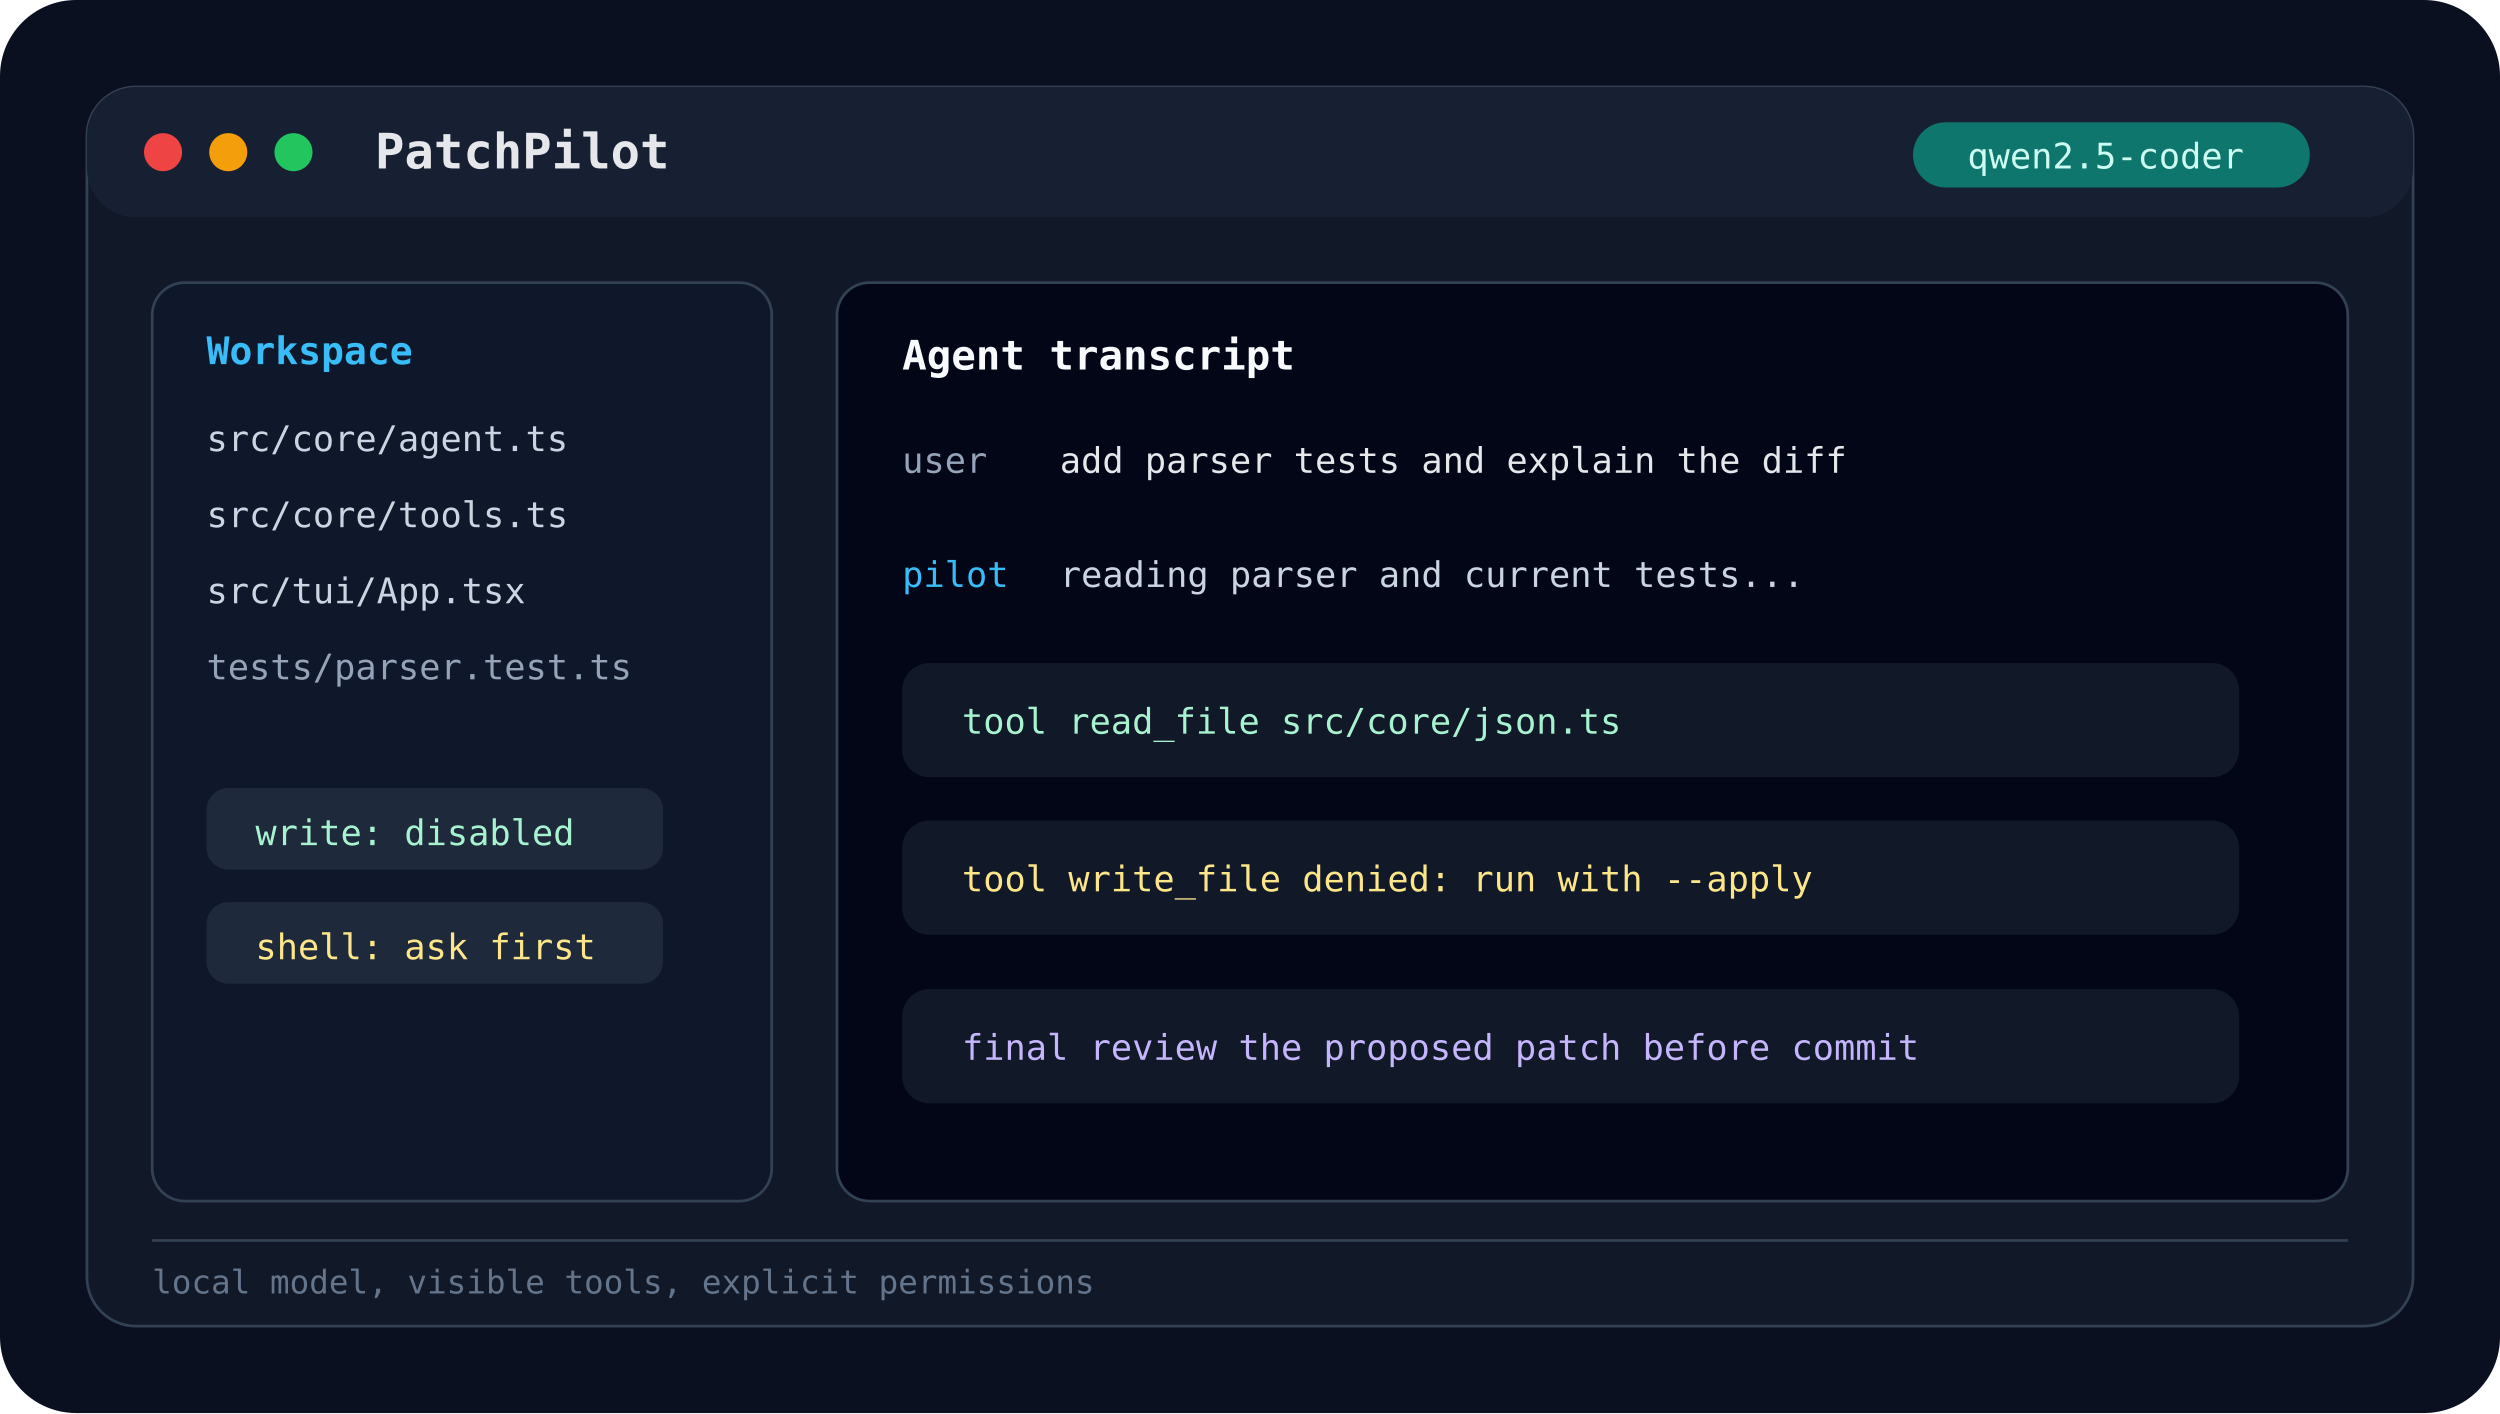
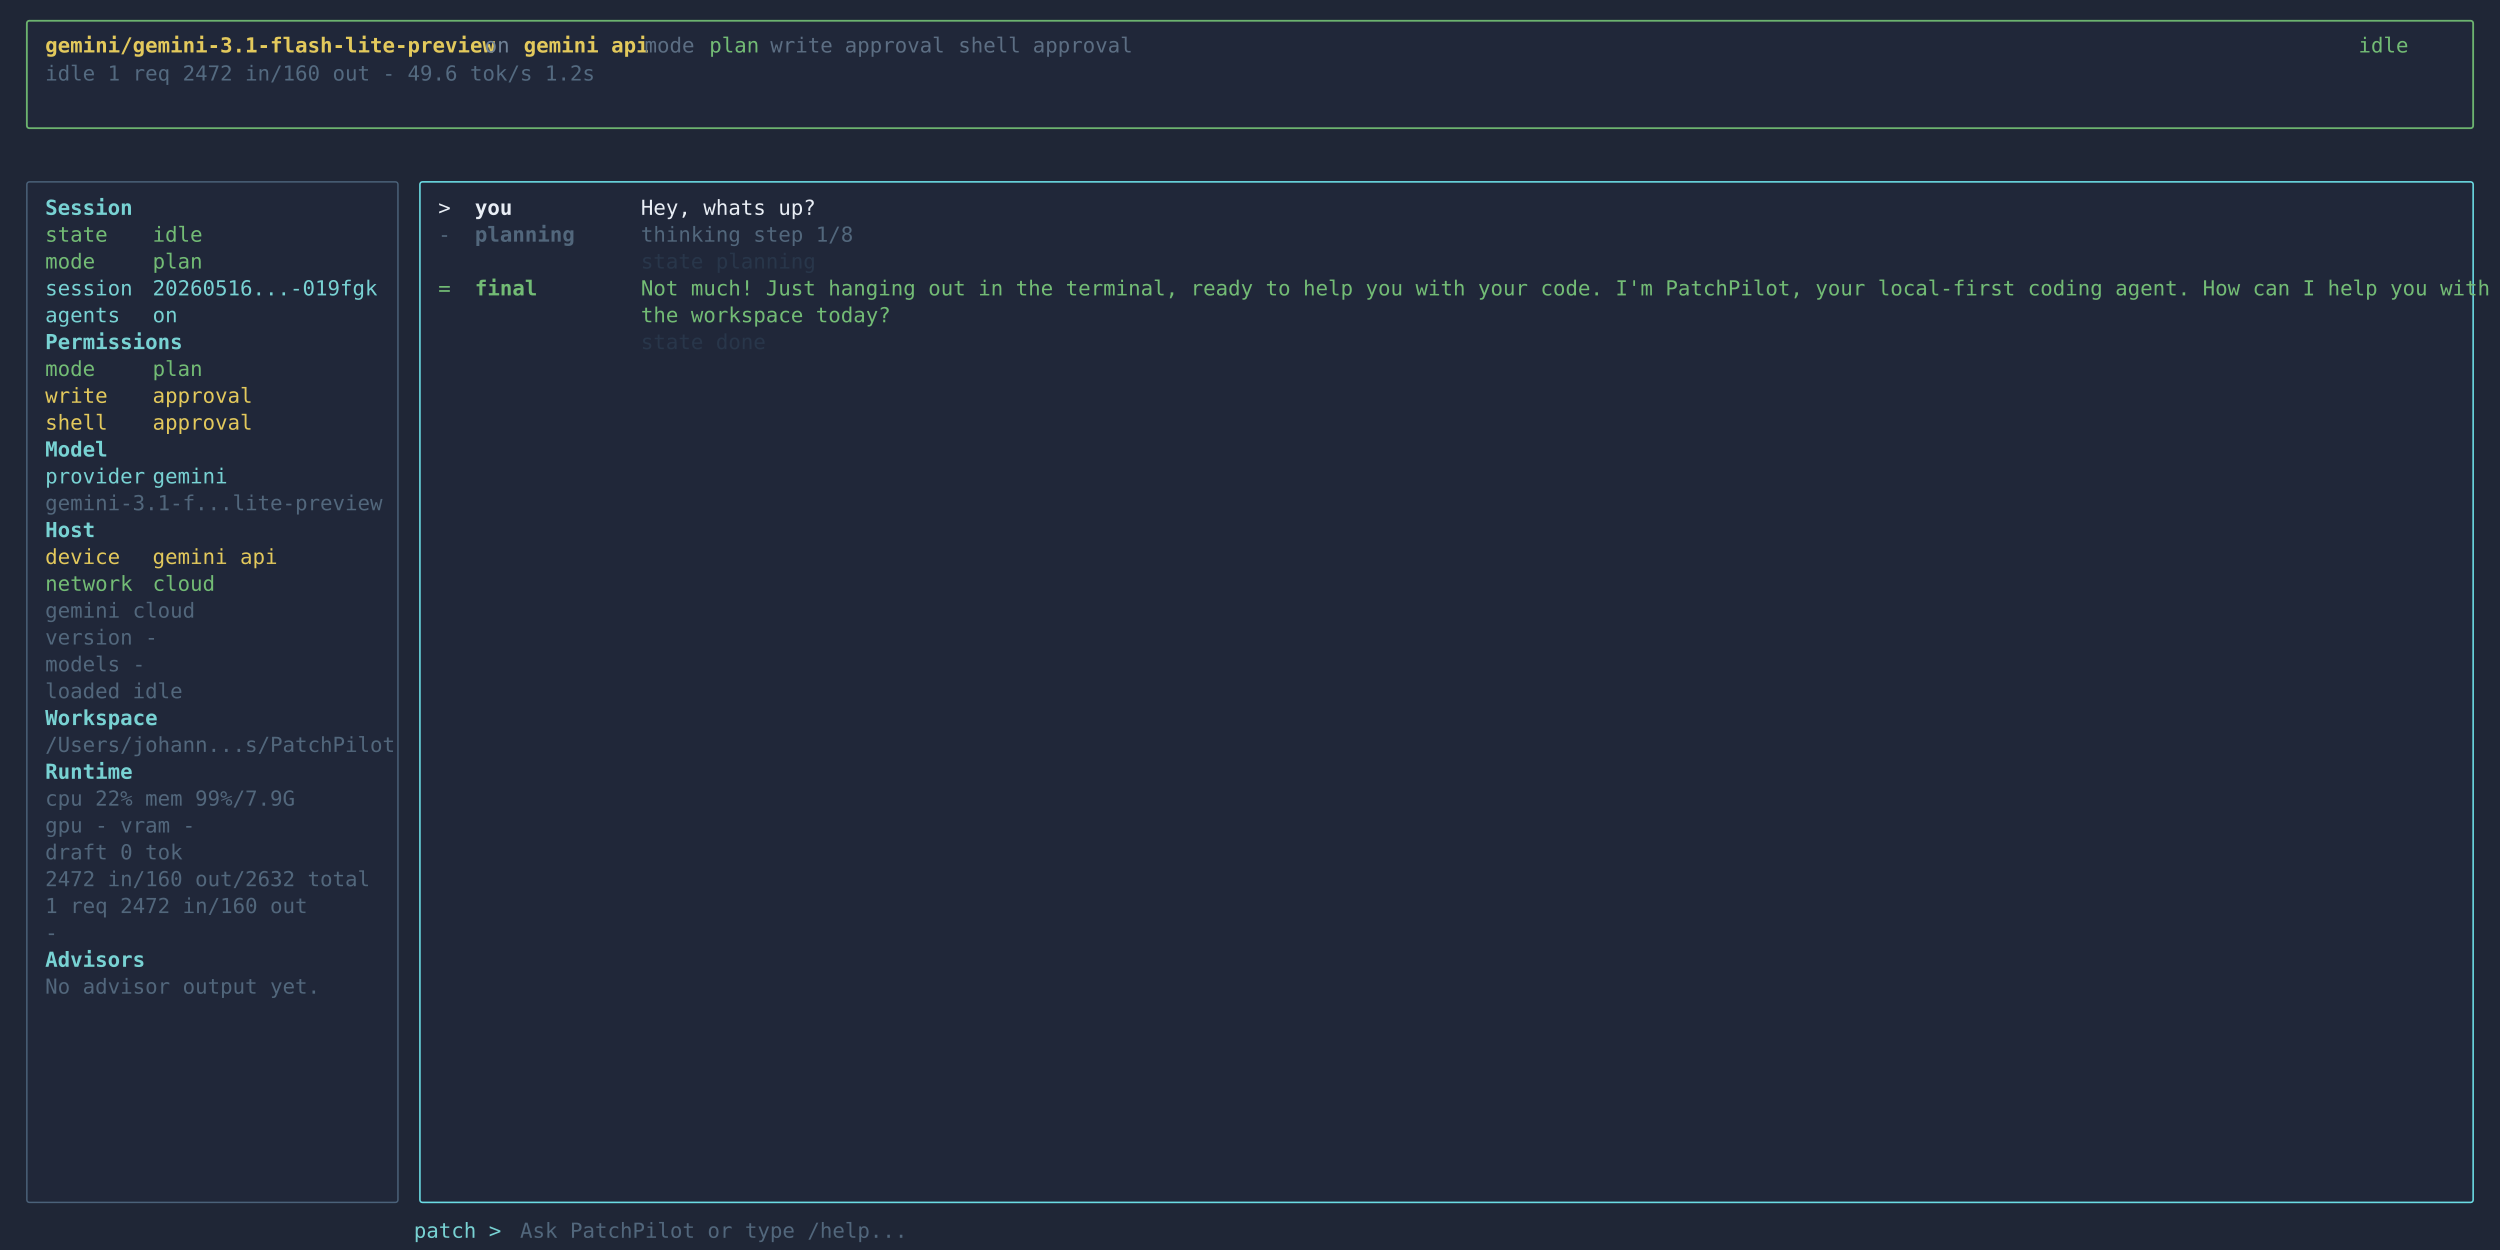
- <svg xmlns="http://www.w3.org/2000/svg" width="920" height="520" viewBox="0 0 920 520" fill="none" role="img" aria-labelledby="title desc">
-   <rect width="920" height="520" rx="28" fill="#0B1020" />
-   <rect x="32" y="32" width="856" height="456" rx="18" fill="#111827" stroke="#334155" />
-   <rect x="32" y="32" width="856" height="48" rx="18" fill="#172033" />
-   <circle cx="60" cy="56" r="7" fill="#EF4444" />
-   <circle cx="84" cy="56" r="7" fill="#F59E0B" />
-   <circle cx="108" cy="56" r="7" fill="#22C55E" />
-   <text x="138" y="62" fill="#E5E7EB" font-family="Consolas, Menlo, monospace" font-size="18" font-weight="700">PatchPilot</text>
-   <rect x="704" y="45" width="146" height="24" rx="12" fill="#0F766E" />
-   <text x="724" y="62" fill="#CCFBF1" font-family="Consolas, Menlo, monospace" font-size="13">qwen2.5-coder</text>
-   <rect x="56" y="104" width="228" height="338" rx="12" fill="#0F172A" stroke="#334155" />
-   <text x="76" y="134" fill="#38BDF8" font-family="Consolas, Menlo, monospace" font-size="14" font-weight="700">Workspace</text>
-   <text x="76" y="166" fill="#CBD5E1" font-family="Consolas, Menlo, monospace" font-size="13">src/core/agent.ts</text>
-   <text x="76" y="194" fill="#CBD5E1" font-family="Consolas, Menlo, monospace" font-size="13">src/core/tools.ts</text>
-   <text x="76" y="222" fill="#CBD5E1" font-family="Consolas, Menlo, monospace" font-size="13">src/tui/App.tsx</text>
-   <text x="76" y="250" fill="#94A3B8" font-family="Consolas, Menlo, monospace" font-size="13">tests/parser.test.ts</text>
-   <rect x="76" y="290" width="168" height="30" rx="8" fill="#1E293B" />
-   <text x="94" y="311" fill="#A7F3D0" font-family="Consolas, Menlo, monospace" font-size="13">write: disabled</text>
-   <rect x="76" y="332" width="168" height="30" rx="8" fill="#1E293B" />
-   <text x="94" y="353" fill="#FDE68A" font-family="Consolas, Menlo, monospace" font-size="13">shell: ask first</text>
-   <rect x="308" y="104" width="556" height="338" rx="12" fill="#020617" stroke="#334155" />
-   <text x="332" y="136" fill="#F8FAFC" font-family="Consolas, Menlo, monospace" font-size="15" font-weight="700">Agent transcript</text>
-   <text x="332" y="174" fill="#94A3B8" font-family="Consolas, Menlo, monospace" font-size="13">user</text>
-   <text x="390" y="174" fill="#E5E7EB" font-family="Consolas, Menlo, monospace" font-size="13">add parser tests and explain the diff</text>
-   <text x="332" y="216" fill="#38BDF8" font-family="Consolas, Menlo, monospace" font-size="13">pilot</text>
-   <text x="390" y="216" fill="#CBD5E1" font-family="Consolas, Menlo, monospace" font-size="13">reading parser and current tests...</text>
-   <rect x="332" y="244" width="492" height="42" rx="10" fill="#111827" />
-   <text x="354" y="270" fill="#A7F3D0" font-family="Consolas, Menlo, monospace" font-size="13">tool read_file src/core/json.ts</text>
-   <rect x="332" y="302" width="492" height="42" rx="10" fill="#111827" />
-   <text x="354" y="328" fill="#FDE68A" font-family="Consolas, Menlo, monospace" font-size="13">tool write_file denied: run with --apply</text>
-   <rect x="332" y="364" width="492" height="42" rx="10" fill="#111827" />
-   <text x="354" y="390" fill="#C4B5FD" font-family="Consolas, Menlo, monospace" font-size="13">final review the proposed patch before commit</text>
-   <rect x="56" y="456" width="808" height="1" fill="#334155" />
-   <text x="56" y="476" fill="#64748B" font-family="Consolas, Menlo, monospace" font-size="12">local model, visible tools, explicit permissions</text>
+ <svg xmlns="http://www.w3.org/2000/svg" width="2048" height="1024" viewBox="0 0 2048 1024" fill="none" role="img" aria-labelledby="title desc">
+   <rect width="2048" height="1024" fill="#1F2636" />
+   <rect x="22" y="17" width="2004" height="88" rx="2" fill="#202739" stroke="#6CB36F" stroke-width="1.5" />
+   <text x="37" y="43" fill="#E3C95C" font-family="SFMono-Regular, Menlo, Consolas, monospace" font-size="17" font-weight="700">gemini/gemini-3.1-flash-lite-preview</text>
+   <text x="397" y="43" fill="#708296" font-family="SFMono-Regular, Menlo, Consolas, monospace" font-size="17">on</text>
+   <text x="429" y="43" fill="#E3C95C" font-family="SFMono-Regular, Menlo, Consolas, monospace" font-size="17" font-weight="700">gemini api</text>
+   <text x="528" y="43" fill="#5C6E83" font-family="SFMono-Regular, Menlo, Consolas, monospace" font-size="17">mode</text>
+   <text x="581" y="43" fill="#73BC75" font-family="SFMono-Regular, Menlo, Consolas, monospace" font-size="17">plan</text>
+   <text x="631" y="43" fill="#5C6E83" font-family="SFMono-Regular, Menlo, Consolas, monospace" font-size="17">write</text>
+   <text x="692" y="43" fill="#5C6E83" font-family="SFMono-Regular, Menlo, Consolas, monospace" font-size="17">approval</text>
+   <text x="785" y="43" fill="#5C6E83" font-family="SFMono-Regular, Menlo, Consolas, monospace" font-size="17">shell</text>
+   <text x="846" y="43" fill="#5C6E83" font-family="SFMono-Regular, Menlo, Consolas, monospace" font-size="17">approval</text>
+   <text x="1973" y="43" fill="#73BC75" font-family="SFMono-Regular, Menlo, Consolas, monospace" font-size="17" text-anchor="end">idle</text>
+   <text x="37" y="66" fill="#546A80" font-family="SFMono-Regular, Menlo, Consolas, monospace" font-size="17">idle  1 req 2472 in/160 out  -  49.6 tok/s 1.2s</text>
+   <rect x="22" y="149" width="304" height="836" rx="2" fill="#202739" stroke="#4B627A" stroke-width="1.2" />
+   <text x="37" y="176" fill="#78D2D3" font-family="SFMono-Regular, Menlo, Consolas, monospace" font-size="17" font-weight="700">Session</text>
+   <text x="37" y="198" fill="#73BC75" font-family="SFMono-Regular, Menlo, Consolas, monospace" font-size="17">state</text>
+   <text x="125" y="198" fill="#73BC75" font-family="SFMono-Regular, Menlo, Consolas, monospace" font-size="17">idle</text>
+   <text x="37" y="220" fill="#73BC75" font-family="SFMono-Regular, Menlo, Consolas, monospace" font-size="17">mode</text>
+   <text x="125" y="220" fill="#73BC75" font-family="SFMono-Regular, Menlo, Consolas, monospace" font-size="17">plan</text>
+   <text x="37" y="242" fill="#78D2D3" font-family="SFMono-Regular, Menlo, Consolas, monospace" font-size="17">session</text>
+   <text x="125" y="242" fill="#78D2D3" font-family="SFMono-Regular, Menlo, Consolas, monospace" font-size="17">20260516...-019fgk</text>
+   <text x="37" y="264" fill="#78D2D3" font-family="SFMono-Regular, Menlo, Consolas, monospace" font-size="17">agents</text>
+   <text x="125" y="264" fill="#78D2D3" font-family="SFMono-Regular, Menlo, Consolas, monospace" font-size="17">on</text>
+   <text x="37" y="286" fill="#78D2D3" font-family="SFMono-Regular, Menlo, Consolas, monospace" font-size="17" font-weight="700">Permissions</text>
+   <text x="37" y="308" fill="#73BC75" font-family="SFMono-Regular, Menlo, Consolas, monospace" font-size="17">mode</text>
+   <text x="125" y="308" fill="#73BC75" font-family="SFMono-Regular, Menlo, Consolas, monospace" font-size="17">plan</text>
+   <text x="37" y="330" fill="#E3C95C" font-family="SFMono-Regular, Menlo, Consolas, monospace" font-size="17">write</text>
+   <text x="125" y="330" fill="#E3C95C" font-family="SFMono-Regular, Menlo, Consolas, monospace" font-size="17">approval</text>
+   <text x="37" y="352" fill="#E3C95C" font-family="SFMono-Regular, Menlo, Consolas, monospace" font-size="17">shell</text>
+   <text x="125" y="352" fill="#E3C95C" font-family="SFMono-Regular, Menlo, Consolas, monospace" font-size="17">approval</text>
+   <text x="37" y="374" fill="#78D2D3" font-family="SFMono-Regular, Menlo, Consolas, monospace" font-size="17" font-weight="700">Model</text>
+   <text x="37" y="396" fill="#78D2D3" font-family="SFMono-Regular, Menlo, Consolas, monospace" font-size="17">provider</text>
+   <text x="125" y="396" fill="#78D2D3" font-family="SFMono-Regular, Menlo, Consolas, monospace" font-size="17">gemini</text>
+   <text x="37" y="418" fill="#52677C" font-family="SFMono-Regular, Menlo, Consolas, monospace" font-size="17">gemini-3.1-f...lite-preview</text>
+   <text x="37" y="440" fill="#78D2D3" font-family="SFMono-Regular, Menlo, Consolas, monospace" font-size="17" font-weight="700">Host</text>
+   <text x="37" y="462" fill="#E3C95C" font-family="SFMono-Regular, Menlo, Consolas, monospace" font-size="17">device</text>
+   <text x="125" y="462" fill="#E3C95C" font-family="SFMono-Regular, Menlo, Consolas, monospace" font-size="17">gemini api</text>
+   <text x="37" y="484" fill="#73BC75" font-family="SFMono-Regular, Menlo, Consolas, monospace" font-size="17">network</text>
+   <text x="125" y="484" fill="#73BC75" font-family="SFMono-Regular, Menlo, Consolas, monospace" font-size="17">cloud</text>
+   <text x="37" y="506" fill="#52677C" font-family="SFMono-Regular, Menlo, Consolas, monospace" font-size="17">gemini cloud</text>
+   <text x="37" y="528" fill="#52677C" font-family="SFMono-Regular, Menlo, Consolas, monospace" font-size="17">version -</text>
+   <text x="37" y="550" fill="#52677C" font-family="SFMono-Regular, Menlo, Consolas, monospace" font-size="17">models  -</text>
+   <text x="37" y="572" fill="#52677C" font-family="SFMono-Regular, Menlo, Consolas, monospace" font-size="17">loaded  idle</text>
+   <text x="37" y="594" fill="#78D2D3" font-family="SFMono-Regular, Menlo, Consolas, monospace" font-size="17" font-weight="700">Workspace</text>
+   <text x="37" y="616" fill="#52677C" font-family="SFMono-Regular, Menlo, Consolas, monospace" font-size="17">/Users/johann...s/PatchPilot</text>
+   <text x="37" y="638" fill="#78D2D3" font-family="SFMono-Regular, Menlo, Consolas, monospace" font-size="17" font-weight="700">Runtime</text>
+   <text x="37" y="660" fill="#52677C" font-family="SFMono-Regular, Menlo, Consolas, monospace" font-size="17">cpu 22%  mem 99%/7.9G</text>
+   <text x="37" y="682" fill="#52677C" font-family="SFMono-Regular, Menlo, Consolas, monospace" font-size="17">gpu -  vram -</text>
+   <text x="37" y="704" fill="#52677C" font-family="SFMono-Regular, Menlo, Consolas, monospace" font-size="17">draft 0 tok</text>
+   <text x="37" y="726" fill="#52677C" font-family="SFMono-Regular, Menlo, Consolas, monospace" font-size="17">2472 in/160 out/2632 total</text>
+   <text x="37" y="748" fill="#52677C" font-family="SFMono-Regular, Menlo, Consolas, monospace" font-size="17">1 req 2472 in/160 out</text>
+   <text x="37" y="770" fill="#52677C" font-family="SFMono-Regular, Menlo, Consolas, monospace" font-size="17">-</text>
+   <text x="37" y="792" fill="#78D2D3" font-family="SFMono-Regular, Menlo, Consolas, monospace" font-size="17" font-weight="700">Advisors</text>
+   <text x="37" y="814" fill="#52677C" font-family="SFMono-Regular, Menlo, Consolas, monospace" font-size="17">No advisor output yet.</text>
+   <rect x="344" y="149" width="1682" height="836" rx="2" fill="#202739" stroke="#6BDCE4" stroke-width="1.3" />
+   <text x="359" y="176" fill="#E9EEF5" font-family="SFMono-Regular, Menlo, Consolas, monospace" font-size="17">&gt;</text>
+   <text x="389" y="176" fill="#E9EEF5" font-family="SFMono-Regular, Menlo, Consolas, monospace" font-size="17" font-weight="700">you</text>
+   <text x="525" y="176" fill="#E9EEF5" font-family="SFMono-Regular, Menlo, Consolas, monospace" font-size="17">Hey, whats up?</text>
+   <text x="359" y="198" fill="#52677C" font-family="SFMono-Regular, Menlo, Consolas, monospace" font-size="17">-</text>
+   <text x="389" y="198" fill="#52677C" font-family="SFMono-Regular, Menlo, Consolas, monospace" font-size="17" font-weight="700">planning</text>
+   <text x="525" y="198" fill="#52677C" font-family="SFMono-Regular, Menlo, Consolas, monospace" font-size="17">thinking step 1/8</text>
+   <text x="525" y="220" fill="#28364A" font-family="SFMono-Regular, Menlo, Consolas, monospace" font-size="17">state planning</text>
+   <text x="359" y="242" fill="#73BC75" font-family="SFMono-Regular, Menlo, Consolas, monospace" font-size="17">=</text>
+   <text x="389" y="242" fill="#73BC75" font-family="SFMono-Regular, Menlo, Consolas, monospace" font-size="17" font-weight="700">final</text>
+   <text x="525" y="242" fill="#73BC75" font-family="SFMono-Regular, Menlo, Consolas, monospace" font-size="17">Not much! Just hanging out in the terminal, ready to help you with your code. I'm PatchPilot, your local-first coding agent. How can I help you with</text>
+   <text x="525" y="264" fill="#73BC75" font-family="SFMono-Regular, Menlo, Consolas, monospace" font-size="17">the workspace today?</text>
+   <text x="525" y="286" fill="#28364A" font-family="SFMono-Regular, Menlo, Consolas, monospace" font-size="17">state done</text>
+   <text x="339" y="1014" fill="#78D2D3" font-family="SFMono-Regular, Menlo, Consolas, monospace" font-size="17">patch &gt;</text>
+   <text x="426" y="1014" fill="#52677C" font-family="SFMono-Regular, Menlo, Consolas, monospace" font-size="17">Ask PatchPilot or type /help...</text>
</svg>
